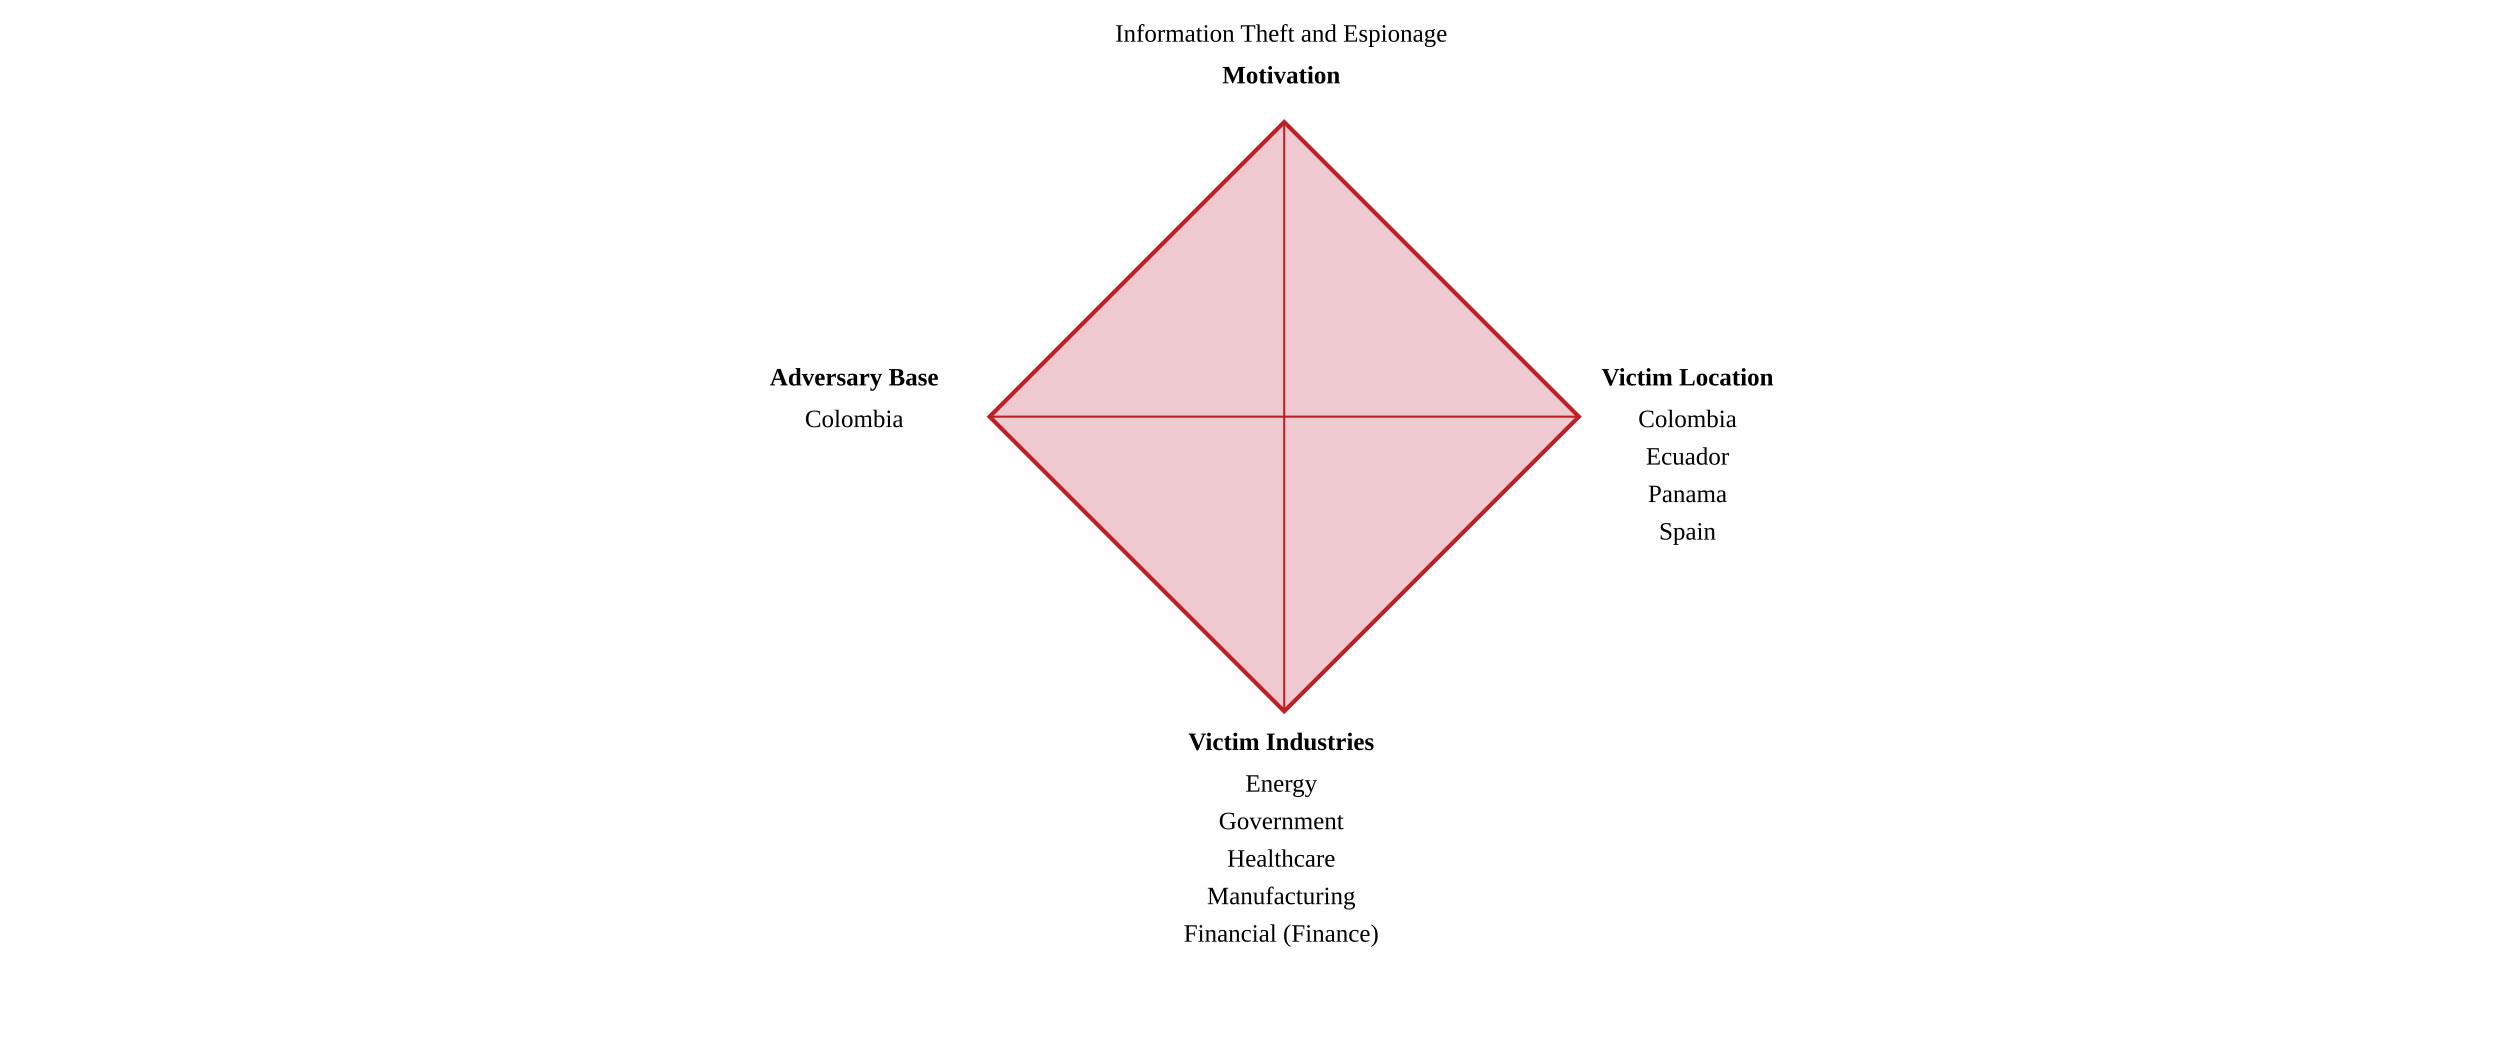
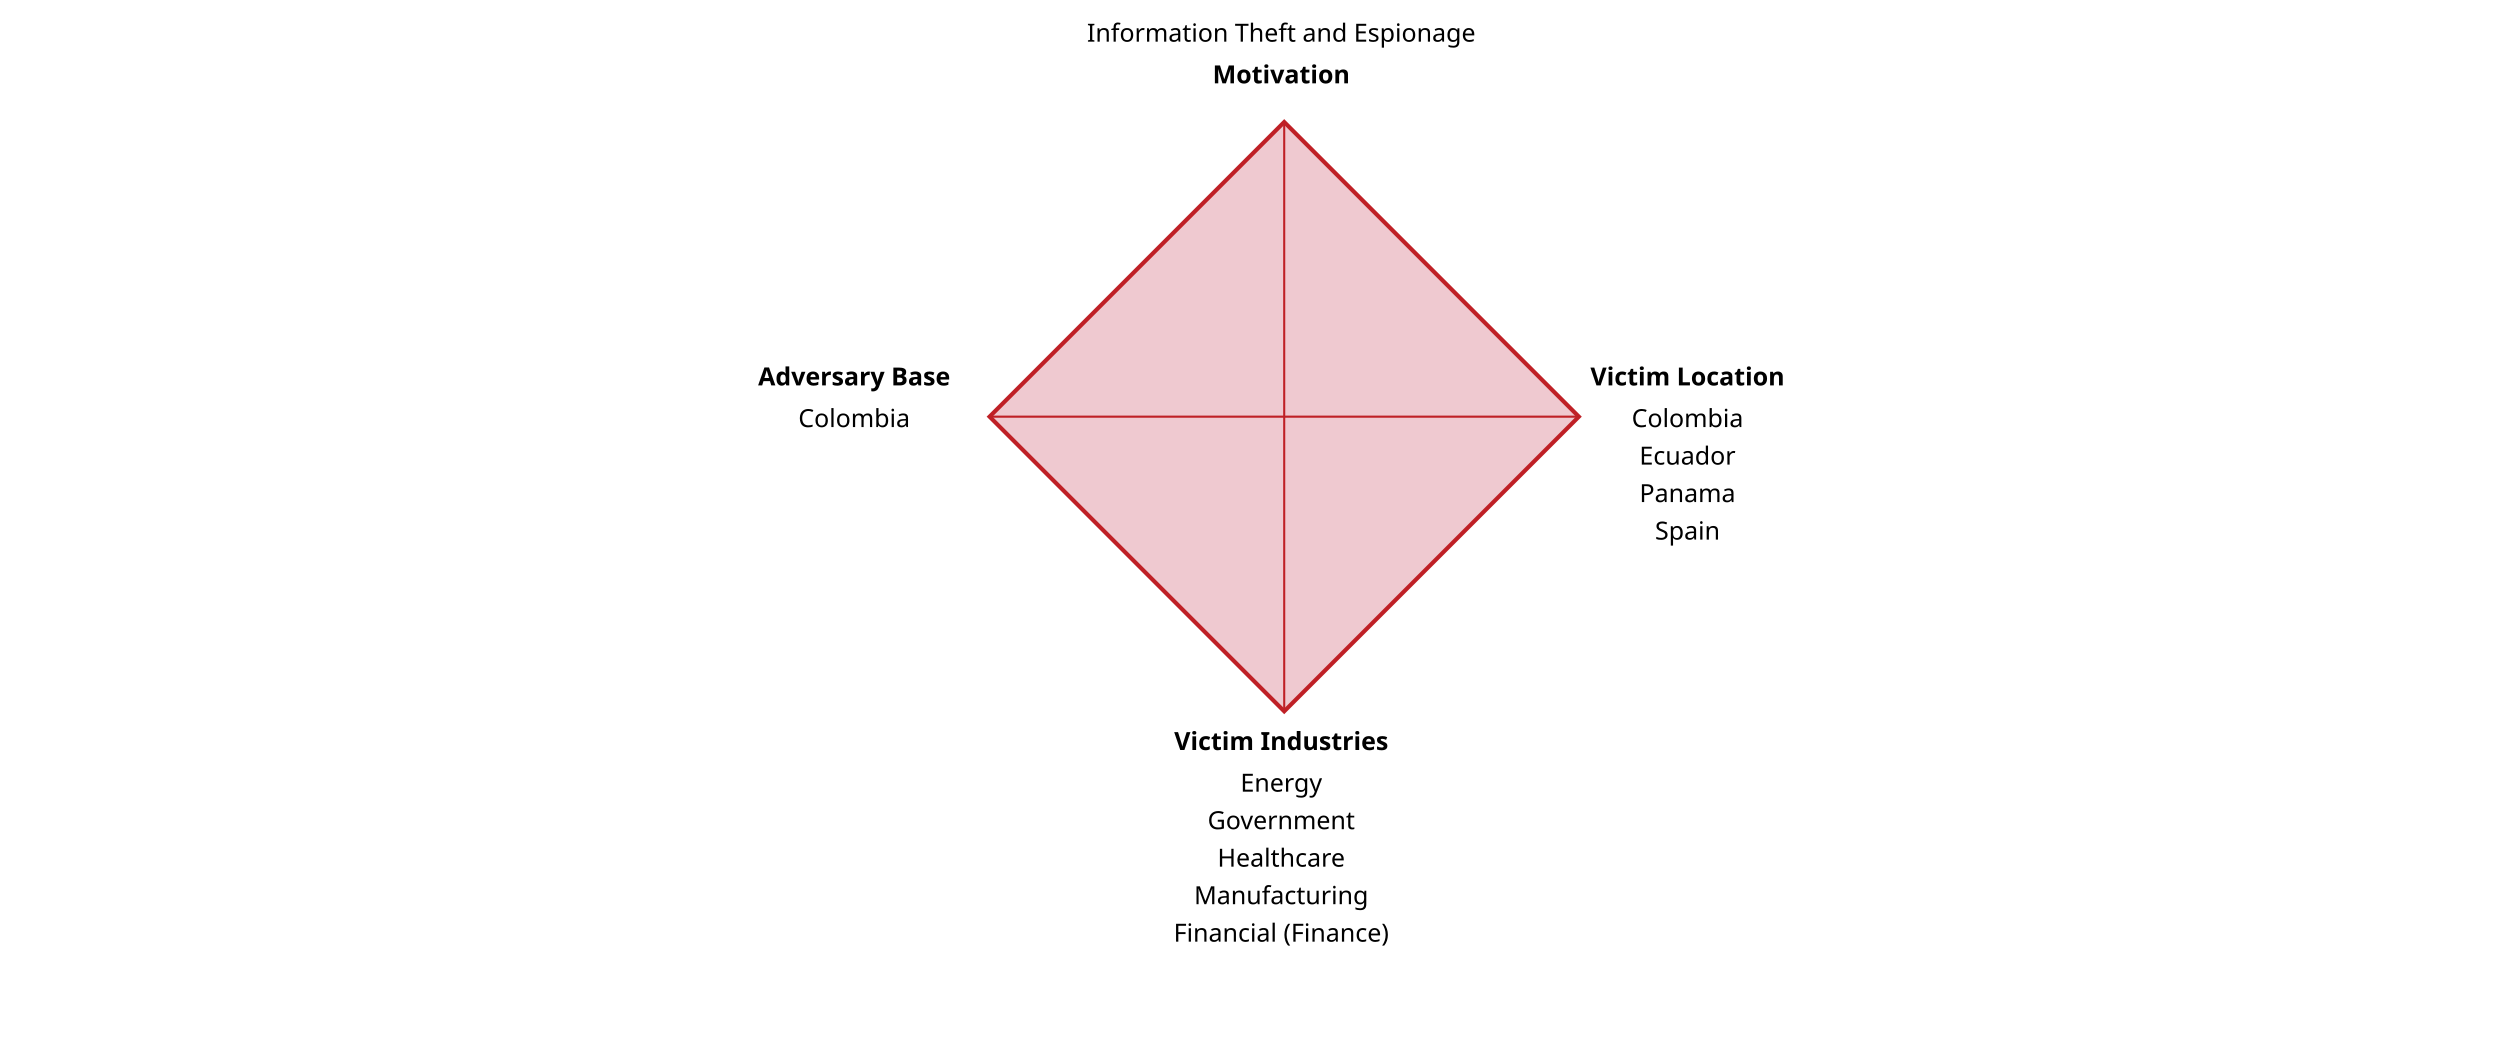
<svg xmlns="http://www.w3.org/2000/svg" viewBox="0 0 1200 500" version="1.1">
  <g transform="translate(475 200) rotate(-45)">
    <rect x="0" y="0" width="200" height="200" fill="#efc9d0" stroke="#bf2026ff" stroke-width="2" />
    <line x1="0" y1="0" x2="200" y2="200" stroke="#bf2026ff" />
    <line x1="0" y1="200" x2="200" y2="0" stroke="#bf2026ff" />
  </g>
  <g id="diamond_labels" transform="translate(475 200)">
-     <text x="140" y="-160" id="svg_motivation" style="font-weight:bold" text-anchor="middle">Motivation</text>
-     <text x="140" y="-180" id="svg_motivation_detail" text-anchor="middle">Information Theft and Espionage</text>
-     <text x="140" y="160" id="svg_industry" style="font-weight:bold" text-anchor="middle">Victim Industries</text>
-     <text x="140" y="180" id="svg_industry_detail" text-anchor="middle">Energy</text>
-     <text x="140" y="198" id="svg_industry_detail" text-anchor="middle">Government</text>
-     <text x="140" y="216" id="svg_industry_detail" text-anchor="middle">Healthcare</text>
-     <text x="140" y="234" id="svg_industry_detail" text-anchor="middle">Manufacturing</text>
-     <text x="140" y="252" id="svg_industry_detail" text-anchor="middle">Financial (Finance)</text>
-     <text x="-65" y="-15" id="svg_base" style="font-weight:bold" text-anchor="middle">Adversary Base</text>
-     <text x="-65" y="5" id="svg_base_detail" text-anchor="middle">Colombia</text>
-     <text x="335" y="-15" id="svg_victim_country" style="font-weight:bold" text-anchor="middle">Victim Location</text>
-     <text x="335" y="5" id="svg_victim_country_detail" text-anchor="middle">Colombia</text>
-     <text x="335" y="23" id="svg_victim_country_detail" text-anchor="middle">Ecuador</text>
-     <text x="335" y="41" id="svg_victim_country_detail" text-anchor="middle">Panama</text>
-     <text x="335" y="59" id="svg_victim_country_detail" text-anchor="middle">Spain</text>
+     <text x="140" y="-160" id="svg_motivation" style="font-weight:bold" font-family="sans-serif" text-anchor="middle">Motivation</text>
+     <text x="140" y="-180" id="svg_motivation_detail" font-family="sans-serif" text-anchor="middle">Information Theft and Espionage</text>
+     <text x="140" y="160" id="svg_industry" style="font-weight:bold" font-family="sans-serif" text-anchor="middle">Victim Industries</text>
+     <text x="140" y="180" id="svg_industry_detail" font-family="sans-serif" text-anchor="middle">Energy</text>
+     <text x="140" y="198" id="svg_industry_detail" font-family="sans-serif" text-anchor="middle">Government</text>
+     <text x="140" y="216" id="svg_industry_detail" font-family="sans-serif" text-anchor="middle">Healthcare</text>
+     <text x="140" y="234" id="svg_industry_detail" font-family="sans-serif" text-anchor="middle">Manufacturing</text>
+     <text x="140" y="252" id="svg_industry_detail" font-family="sans-serif" text-anchor="middle">Financial (Finance)</text>
+     <text x="-65" y="-15" id="svg_base" style="font-weight:bold" font-family="sans-serif" text-anchor="middle">Adversary Base</text>
+     <text x="-65" y="5" id="svg_base_detail" font-family="sans-serif" text-anchor="middle">Colombia</text>
+     <text x="335" y="-15" id="svg_victim_country" style="font-weight:bold" font-family="sans-serif" text-anchor="middle">Victim Location</text>
+     <text x="335" y="5" id="svg_victim_country_detail" font-family="sans-serif" text-anchor="middle">Colombia</text>
+     <text x="335" y="23" id="svg_victim_country_detail" font-family="sans-serif" text-anchor="middle">Ecuador</text>
+     <text x="335" y="41" id="svg_victim_country_detail" font-family="sans-serif" text-anchor="middle">Panama</text>
+     <text x="335" y="59" id="svg_victim_country_detail" font-family="sans-serif" text-anchor="middle">Spain</text>
  </g>
</svg>
